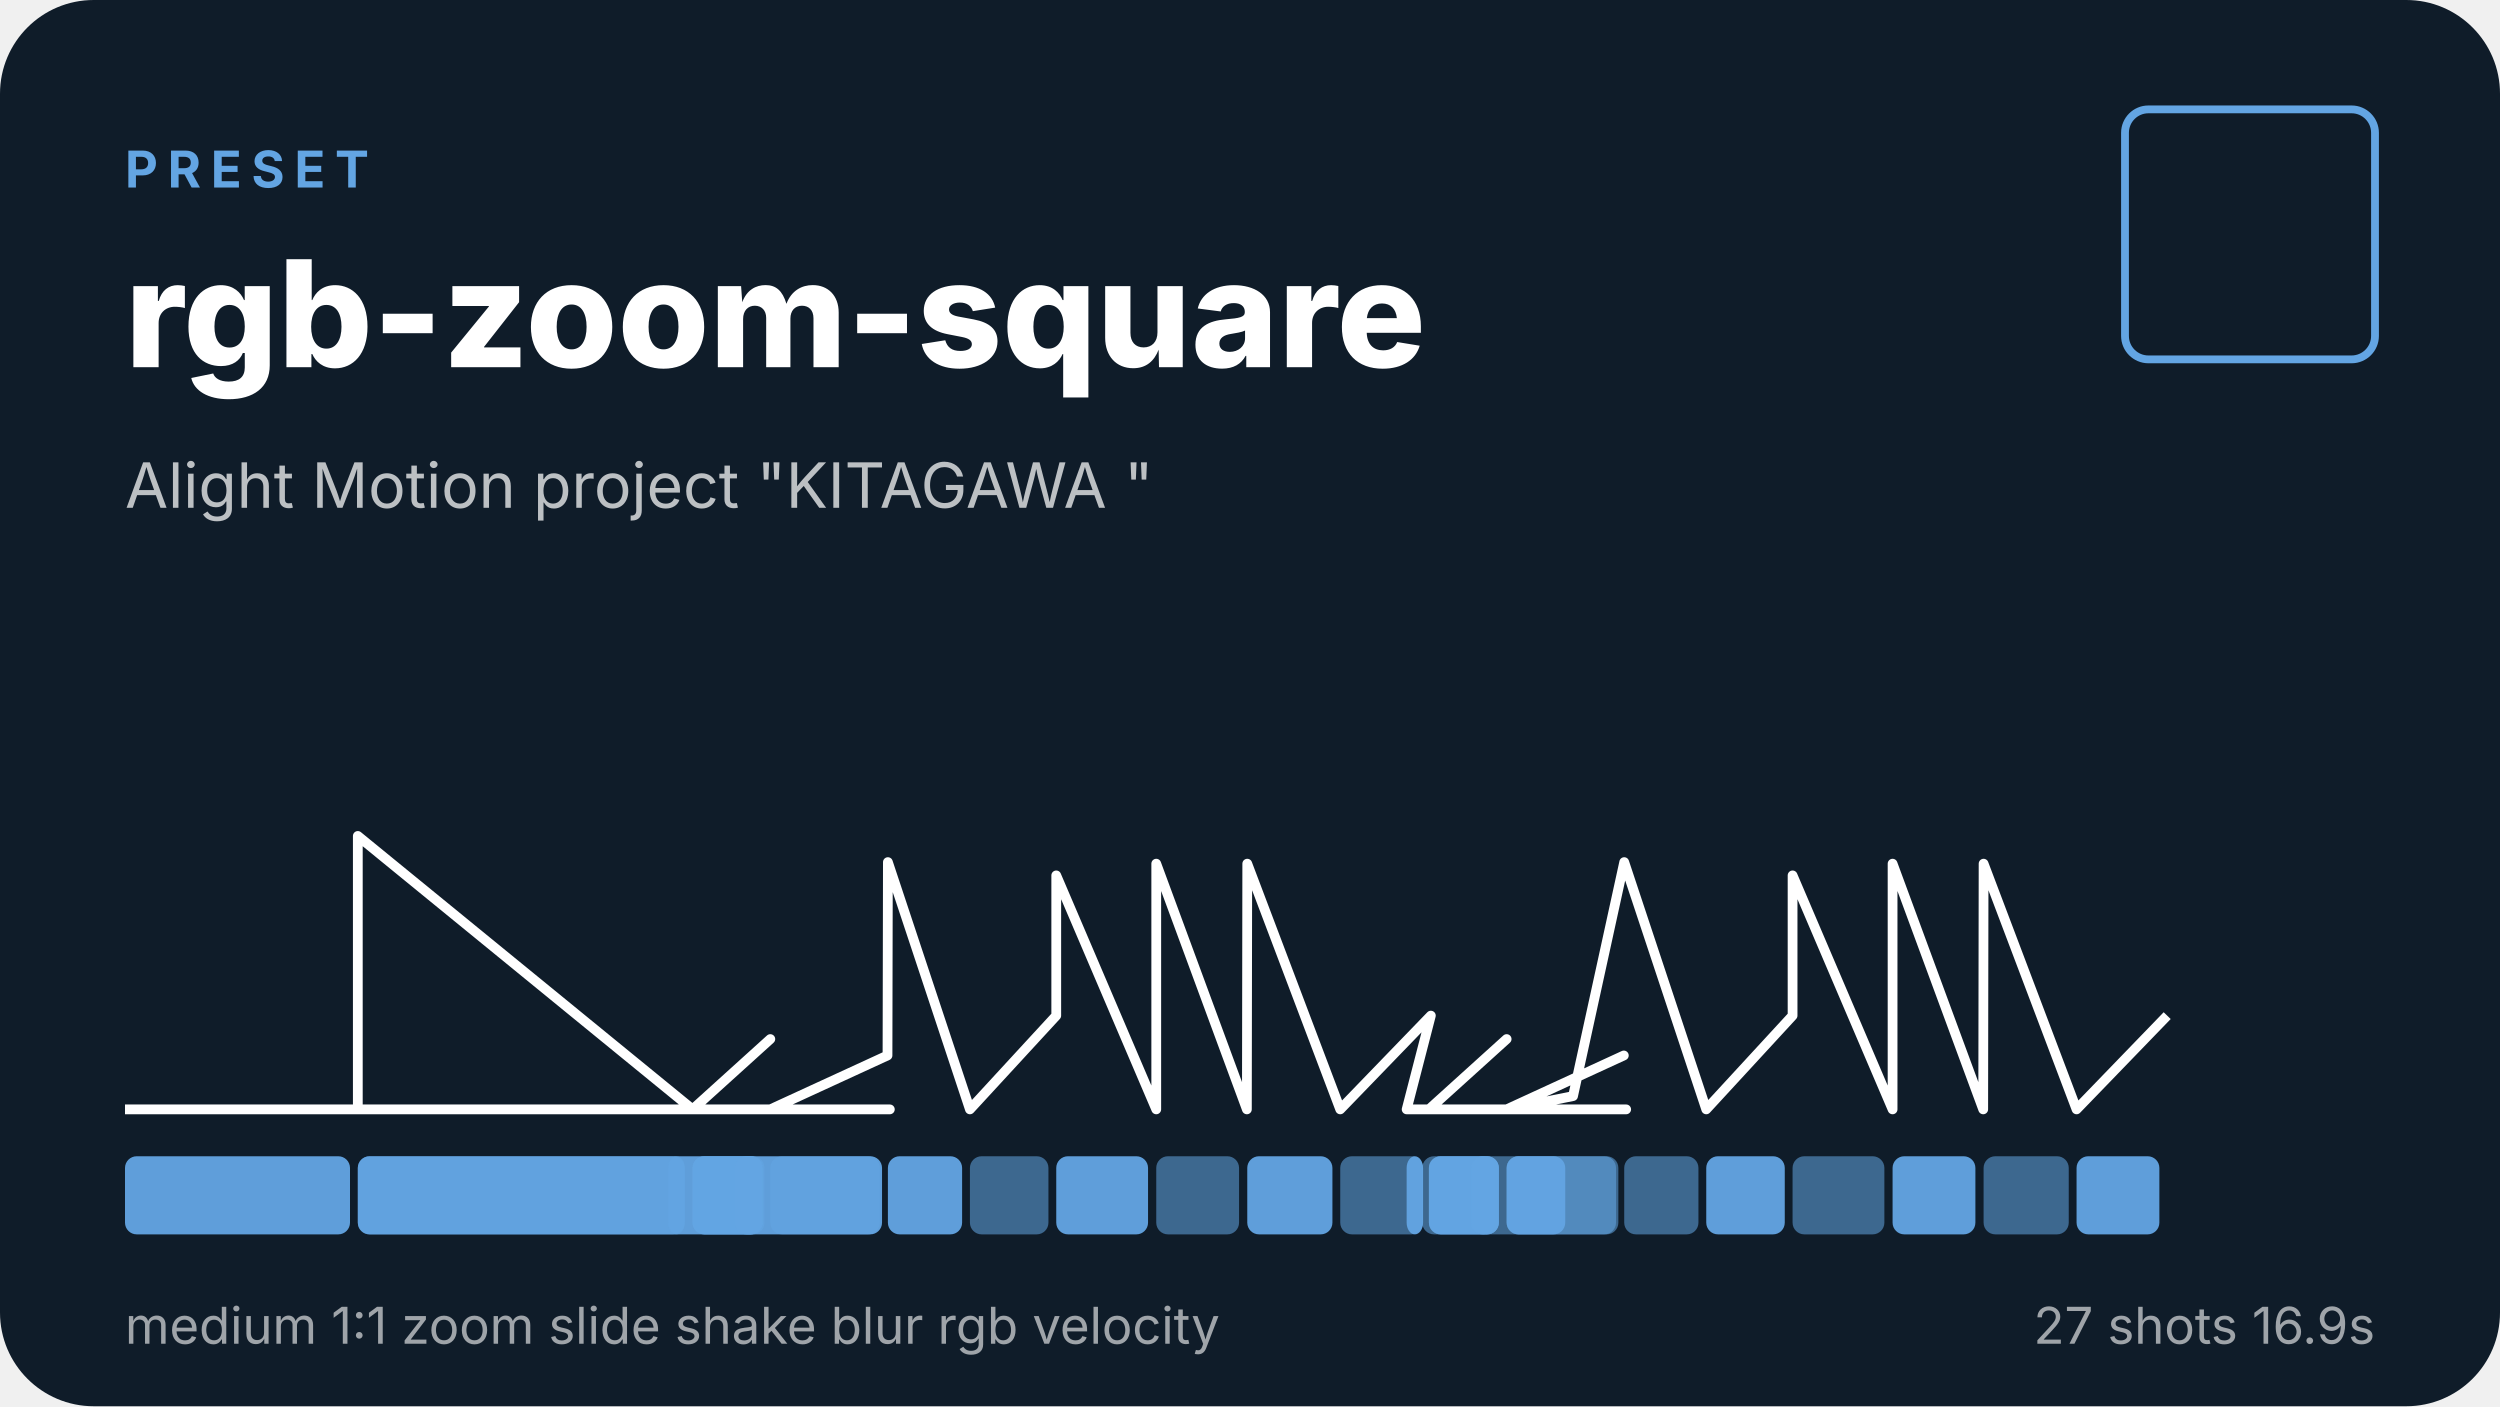
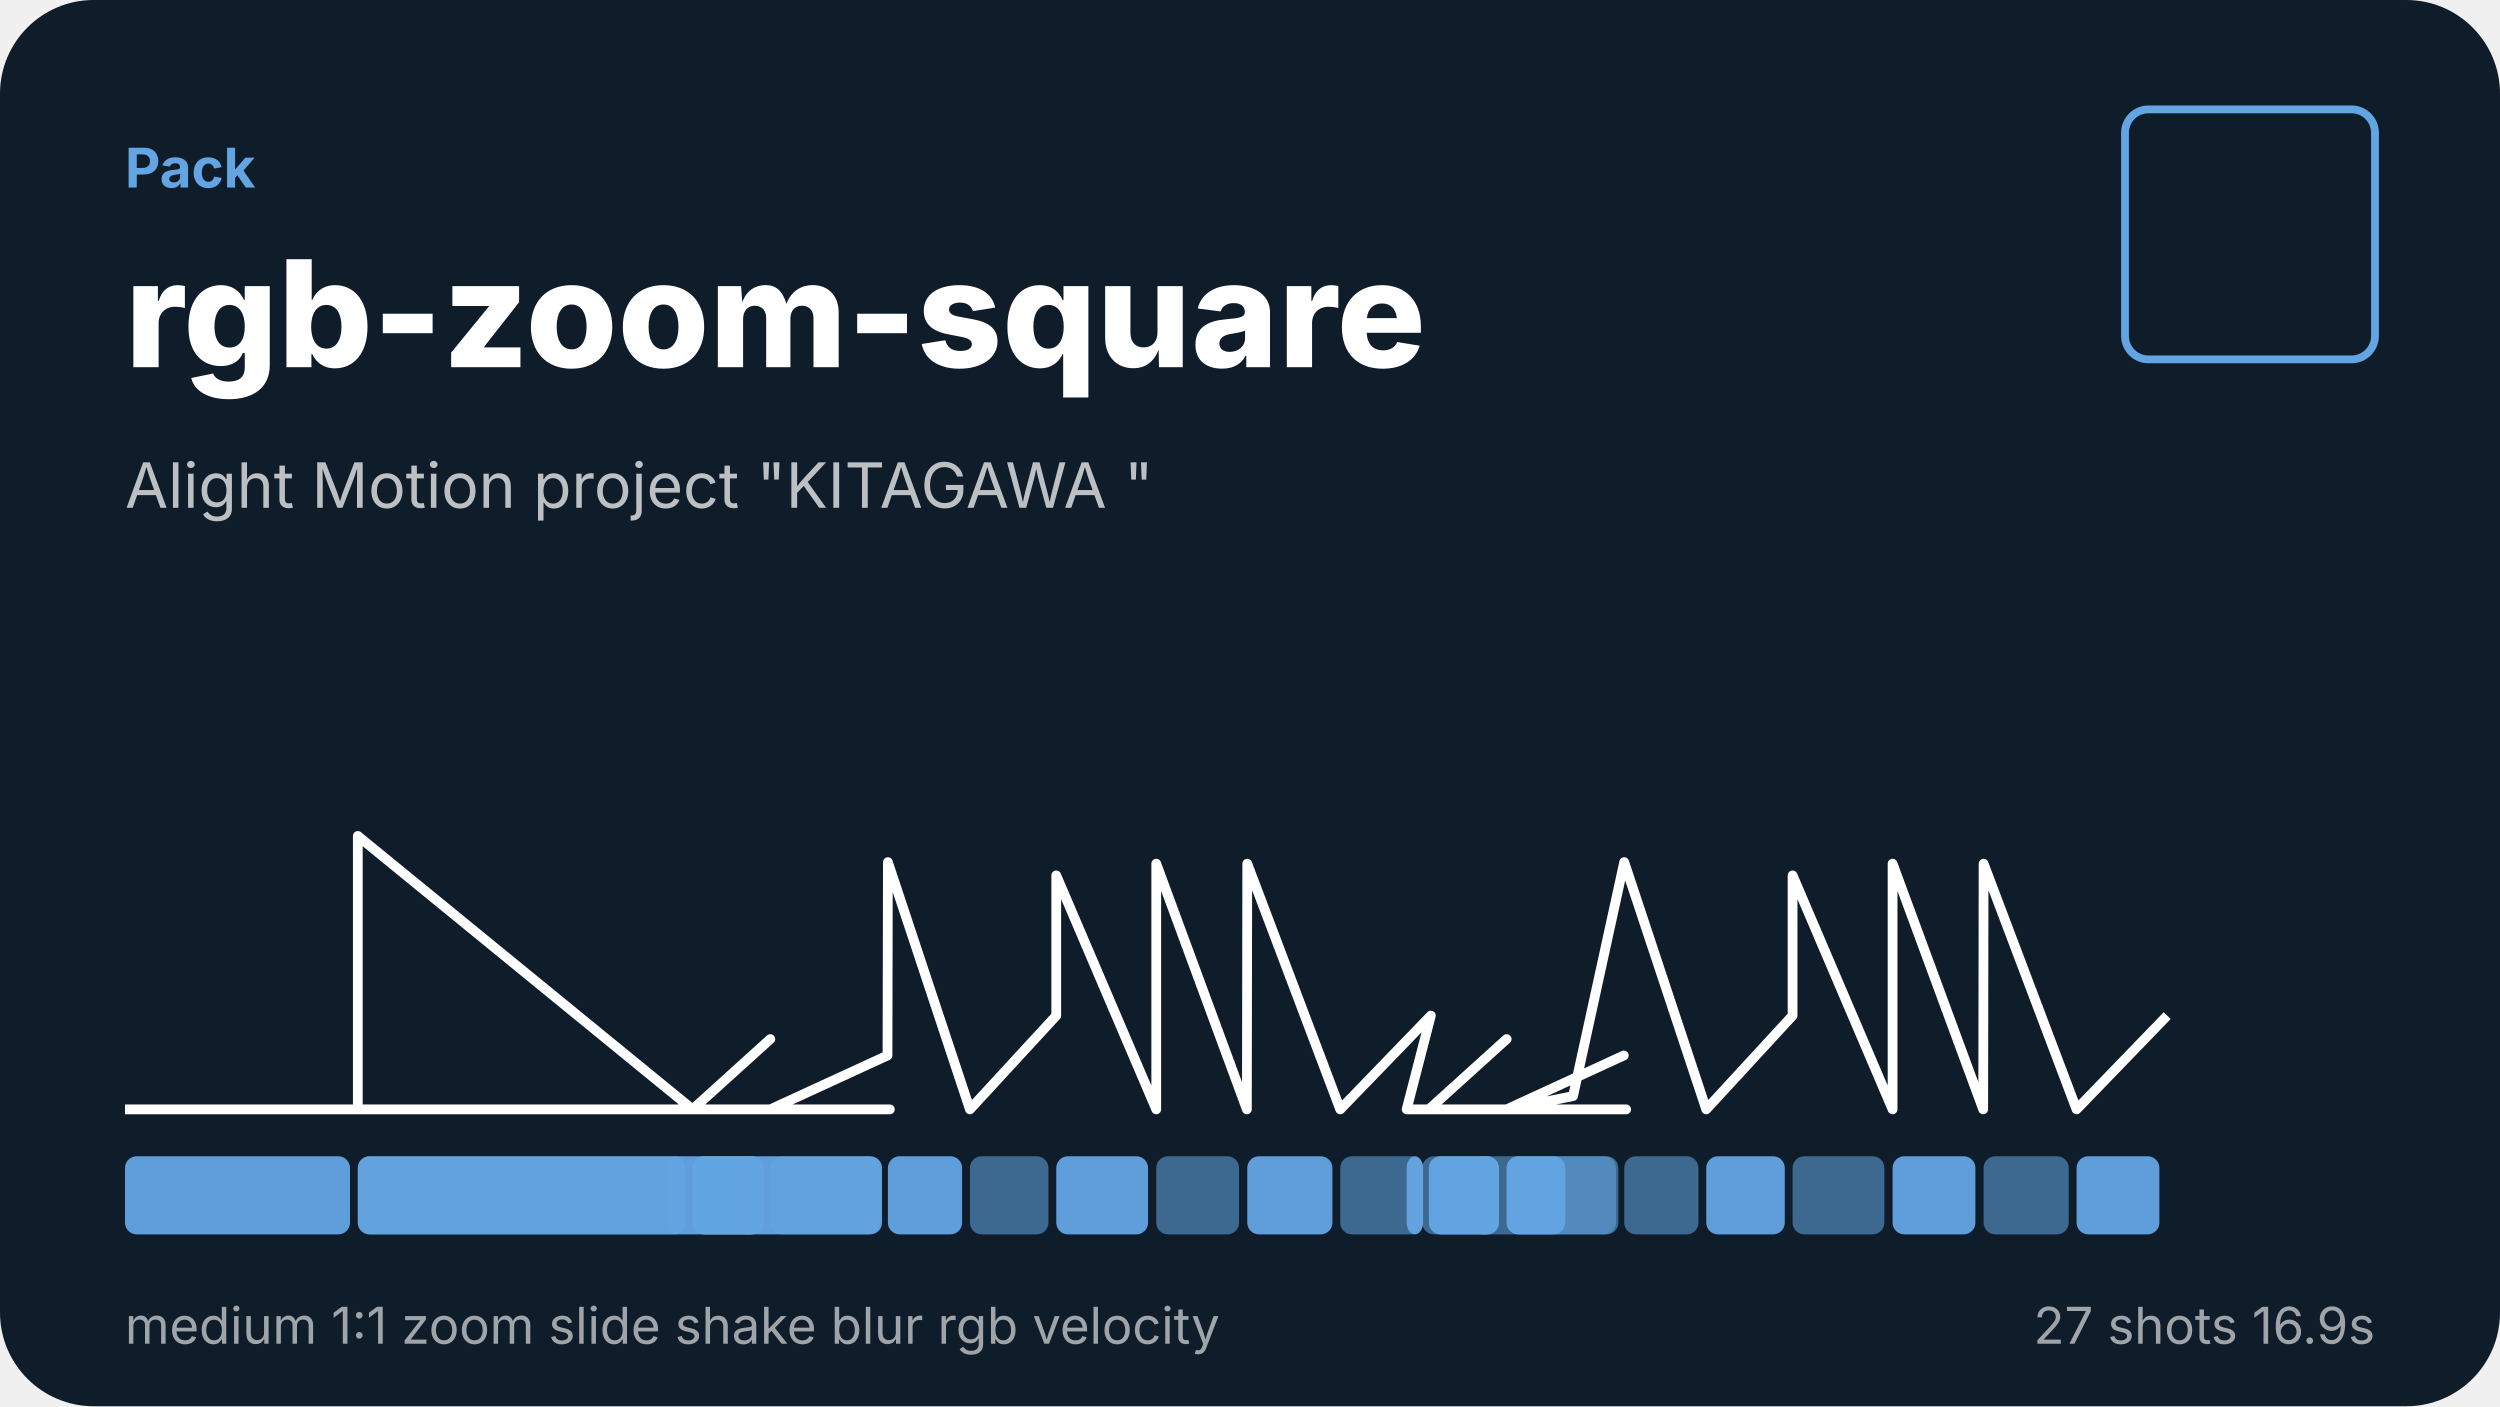
<svg xmlns="http://www.w3.org/2000/svg" viewBox="0 0 640 360" width="640" height="360">
  <rect width="640" height="360" rx="24" fill="hsl(209,45%,11%)" />
-   <text x="32" y="48" font-family="Inter, Helvetica, Arial, sans-serif" font-size="13" font-weight="700" letter-spacing="2.5" fill="hsl(209,70%,64%)">PRESET</text>
+   <text x="32" y="48" font-family="Inter, Helvetica, Arial, sans-serif" font-size="14" font-weight="700" fill="hsl(209,70%,64%)">Pack</text>
  <text x="32" y="94" font-family="Inter, Helvetica, Arial, sans-serif" font-size="38" font-weight="800" fill="#fff">rgb-zoom-square</text>
  <text x="32" y="130" font-family="Inter, Helvetica, Arial, sans-serif" font-size="16" fill="#fff" fill-opacity="0.72">Alight Motion project "KITAGAWA "</text>
  <rect x="544.0" y="28" width="64.0" height="64" rx="6" fill="none" stroke="hsl(209,70%,64%)" stroke-width="2" />
  <rect x="32.0" y="296" width="57.6" height="20" rx="3" fill="hsl(209,70%,64%)" fill-opacity="0.95" />
  <rect x="91.6" y="296" width="83.7" height="20" rx="3" fill="hsl(209,70%,64%)" fill-opacity="0.55" />
  <rect x="91.6" y="296" width="134.2" height="20" rx="3" fill="hsl(209,70%,64%)" fill-opacity="0.95" />
  <rect x="171.1" y="296" width="4.2" height="20" rx="3" fill="hsl(209,70%,64%)" fill-opacity="0.55" />
  <rect x="177.3" y="296" width="17.9" height="20" rx="3" fill="hsl(209,70%,64%)" fill-opacity="0.95" />
  <rect x="177.3" y="296" width="18.4" height="20" rx="3" fill="hsl(209,70%,64%)" fill-opacity="0.55" />
  <rect x="188.1" y="296" width="7.1" height="20" rx="3" fill="hsl(209,70%,64%)" fill-opacity="0.95" />
  <rect x="197.2" y="296" width="28.0" height="20" rx="3" fill="hsl(209,70%,64%)" fill-opacity="0.55" />
  <rect x="227.3" y="296" width="19.0" height="20" rx="3" fill="hsl(209,70%,64%)" fill-opacity="0.95" />
  <rect x="248.3" y="296" width="20.1" height="20" rx="3" fill="hsl(209,70%,64%)" fill-opacity="0.55" />
  <rect x="270.4" y="296" width="23.5" height="20" rx="3" fill="hsl(209,70%,64%)" fill-opacity="0.95" />
  <rect x="296.0" y="296" width="21.2" height="20" rx="3" fill="hsl(209,70%,64%)" fill-opacity="0.55" />
  <rect x="319.3" y="296" width="21.8" height="20" rx="3" fill="hsl(209,70%,64%)" fill-opacity="0.95" />
  <rect x="343.1" y="296" width="21.2" height="20" rx="3" fill="hsl(209,70%,64%)" fill-opacity="0.55" />
  <rect x="360.1" y="296" width="4.2" height="20" rx="3" fill="hsl(209,70%,64%)" fill-opacity="0.95" />
  <rect x="364.1" y="296" width="18.4" height="20" rx="3" fill="hsl(209,70%,64%)" fill-opacity="0.55" />
  <rect x="365.8" y="296" width="17.9" height="20" rx="3" fill="hsl(209,70%,64%)" fill-opacity="0.95" />
  <rect x="365.8" y="296" width="48.5" height="20" rx="3" fill="hsl(209,70%,64%)" fill-opacity="0.55" />
  <rect x="376.6" y="296" width="7.1" height="20" rx="3" fill="hsl(209,70%,64%)" fill-opacity="0.95" />
  <rect x="385.7" y="296" width="28.0" height="20" rx="3" fill="hsl(209,70%,64%)" fill-opacity="0.55" />
  <rect x="385.7" y="296" width="15.0" height="20" rx="3" fill="hsl(209,70%,64%)" fill-opacity="0.95" />
  <rect x="415.8" y="296" width="19.0" height="20" rx="3" fill="hsl(209,70%,64%)" fill-opacity="0.55" />
  <rect x="436.8" y="296" width="20.1" height="20" rx="3" fill="hsl(209,70%,64%)" fill-opacity="0.95" />
  <rect x="458.9" y="296" width="23.5" height="20" rx="3" fill="hsl(209,70%,64%)" fill-opacity="0.55" />
  <rect x="484.5" y="296" width="21.2" height="20" rx="3" fill="hsl(209,70%,64%)" fill-opacity="0.95" />
  <rect x="507.8" y="296" width="21.8" height="20" rx="3" fill="hsl(209,70%,64%)" fill-opacity="0.55" />
  <rect x="531.6" y="296" width="21.2" height="20" rx="3" fill="hsl(209,70%,64%)" fill-opacity="0.95" />
  <polyline points="32.0,284.0 91.6,284.0 91.6,214.0 177.3,284.0 91.6,284.0 227.8,284.0 171.1,284.0 177.3,284.0 177.3,284.0 197.2,266.0 177.3,284.0 197.7,284.0 188.1,284.0 197.2,284.0 197.2,284.0 227.2,270.2 227.3,220.7 248.3,284.0 248.3,284.0 270.4,260.0 270.4,224.1 296.0,284.0 296.0,221.1 319.2,284.0 319.3,221.1 343.1,284.0 343.1,284.0 366.3,260.0 360.1,284.0 366.3,284.0 364.1,284.0 384.5,284.0 365.8,284.0 385.7,266.0 365.8,284.0 416.3,284.0 376.6,284.0 385.7,284.0 385.7,284.0 415.7,270.2 385.7,284.0 402.7,280.6 415.8,220.7 436.8,284.0 436.8,284.0 458.9,260.0 458.9,224.1 484.5,284.0 484.5,221.1 507.7,284.0 507.8,221.1 531.6,284.0 531.6,284.0 554.8,260.0" fill="none" stroke="#fff" stroke-width="2.5" stroke-linejoin="round" />
  <text x="32" y="344" font-family="Inter, Helvetica, Arial, sans-serif" font-size="13" fill="#fff" fill-opacity="0.6">medium  1:1  zoom  slide  shake  blur  rgb  velocity</text>
  <text x="608" y="344" text-anchor="end" font-family="Inter, Helvetica, Arial, sans-serif" font-size="13" fill="#fff" fill-opacity="0.6">27 shots  16.9s</text>
</svg>
